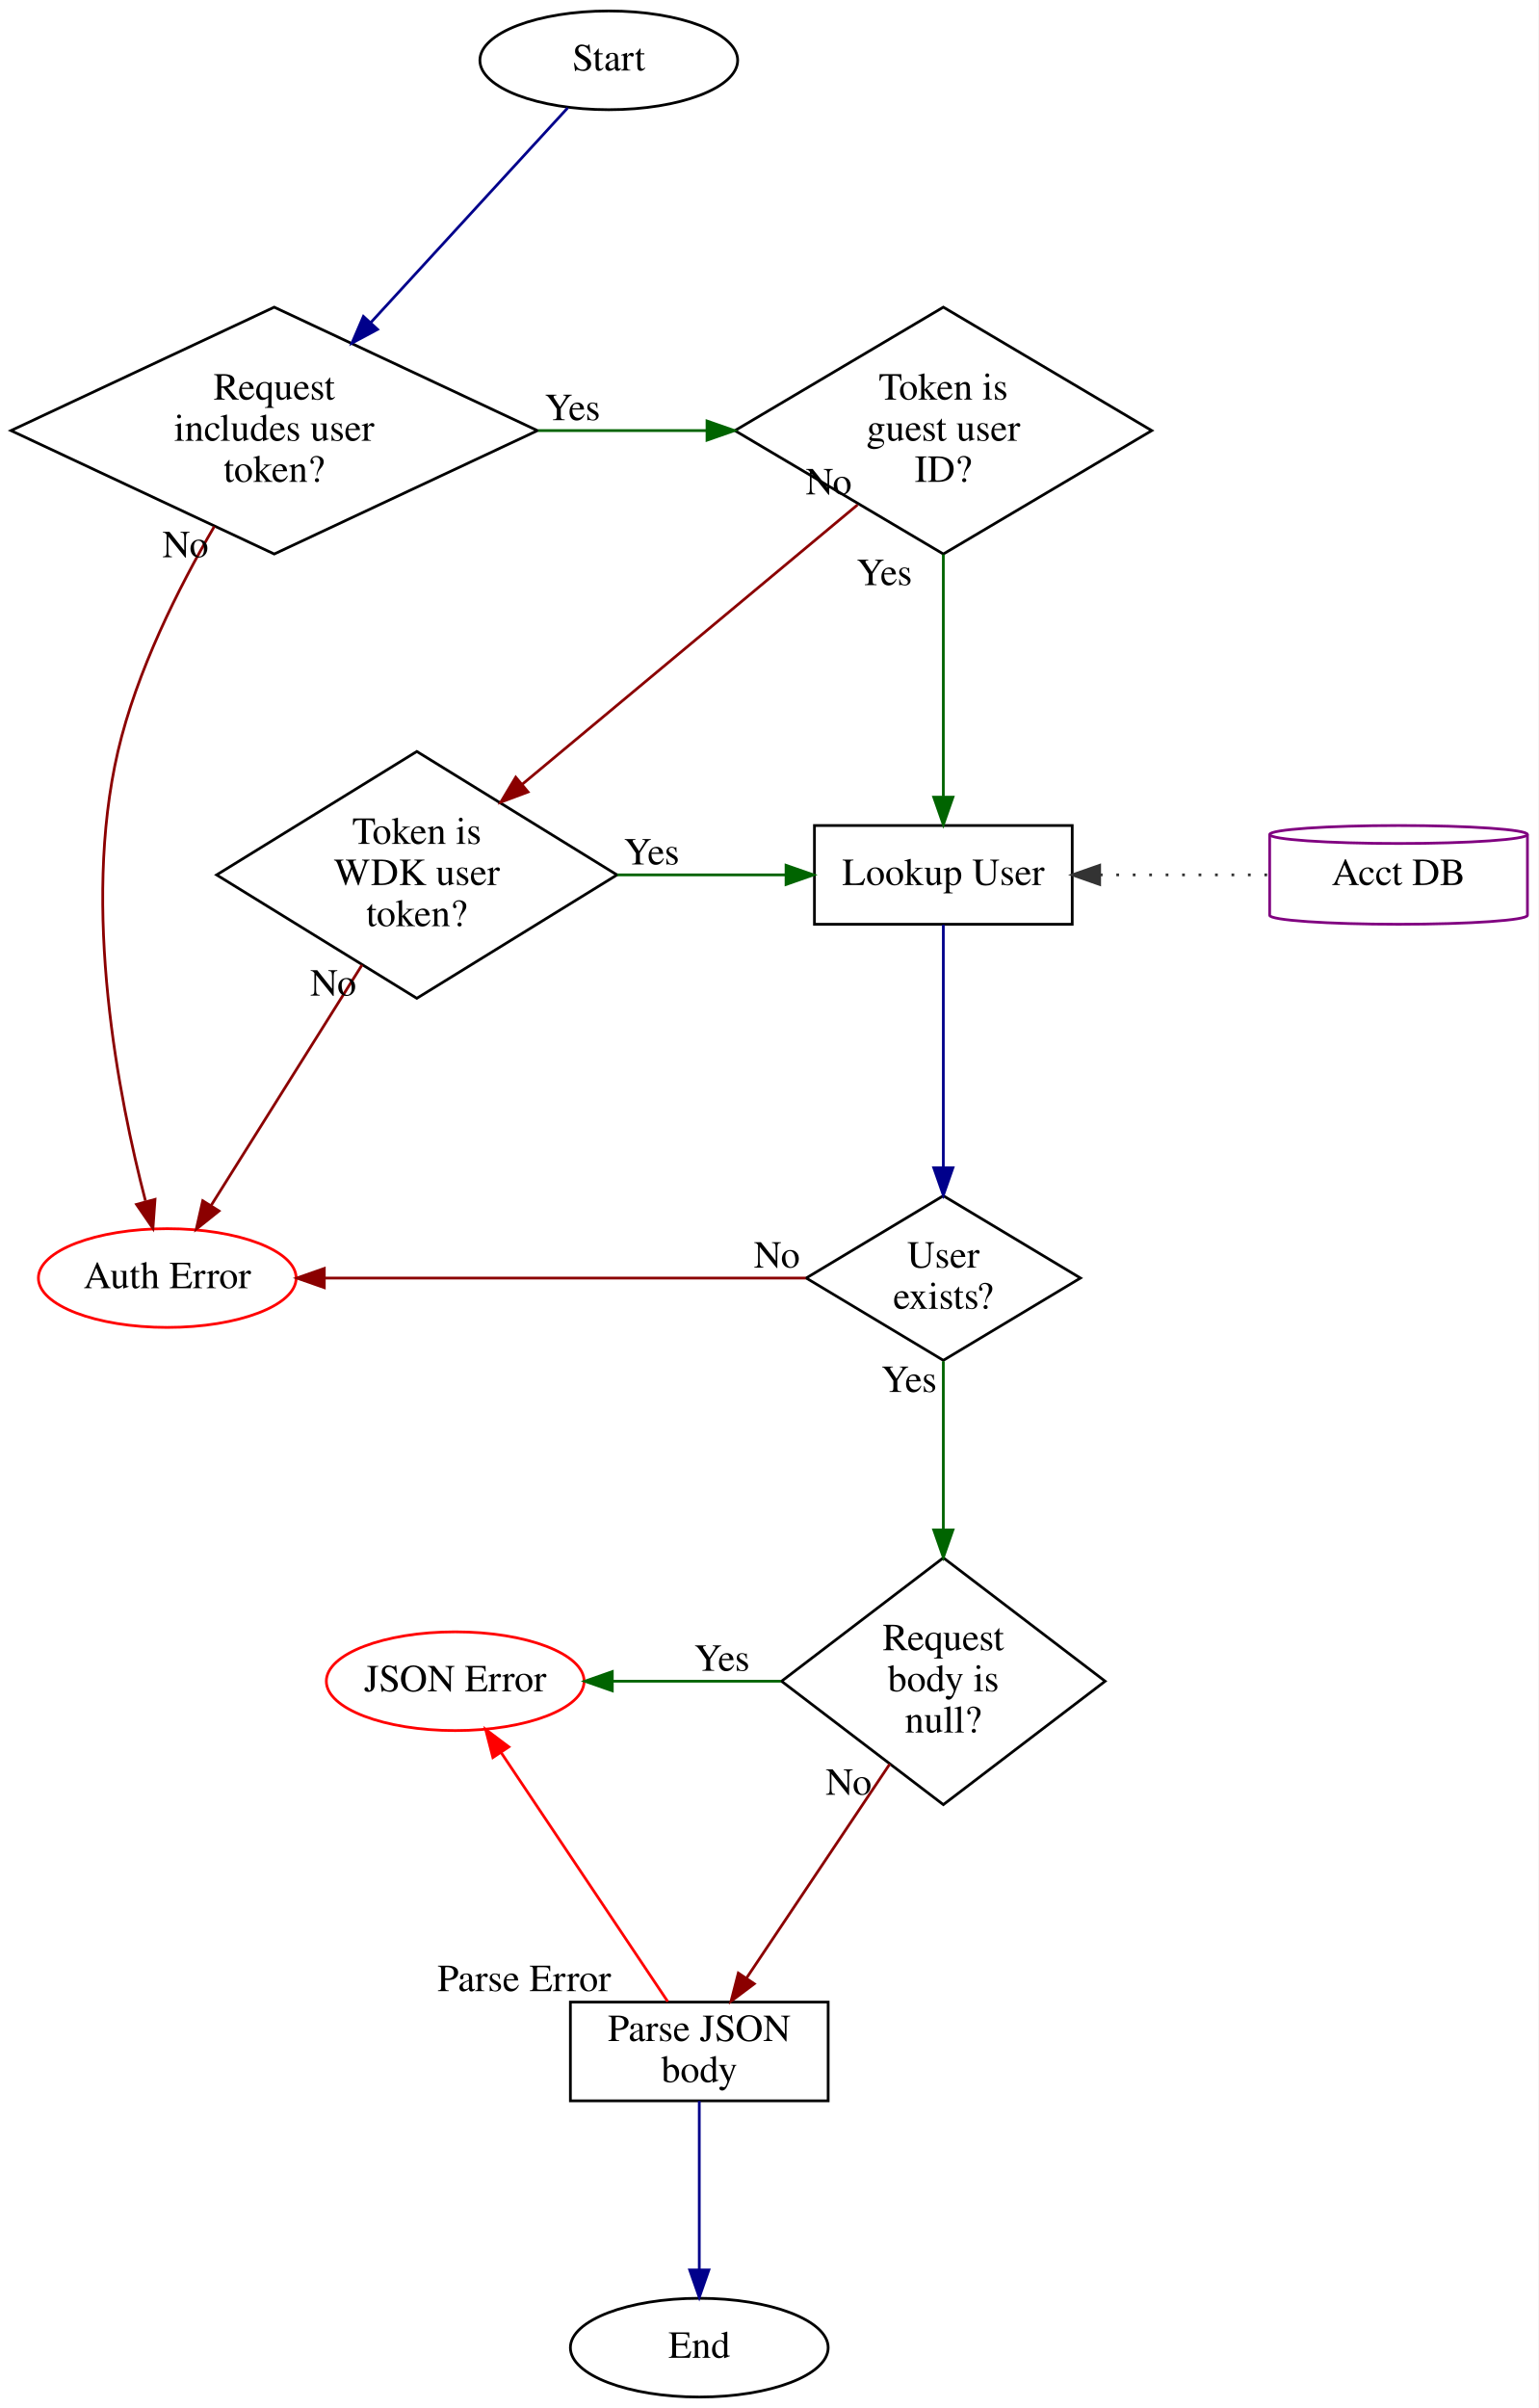
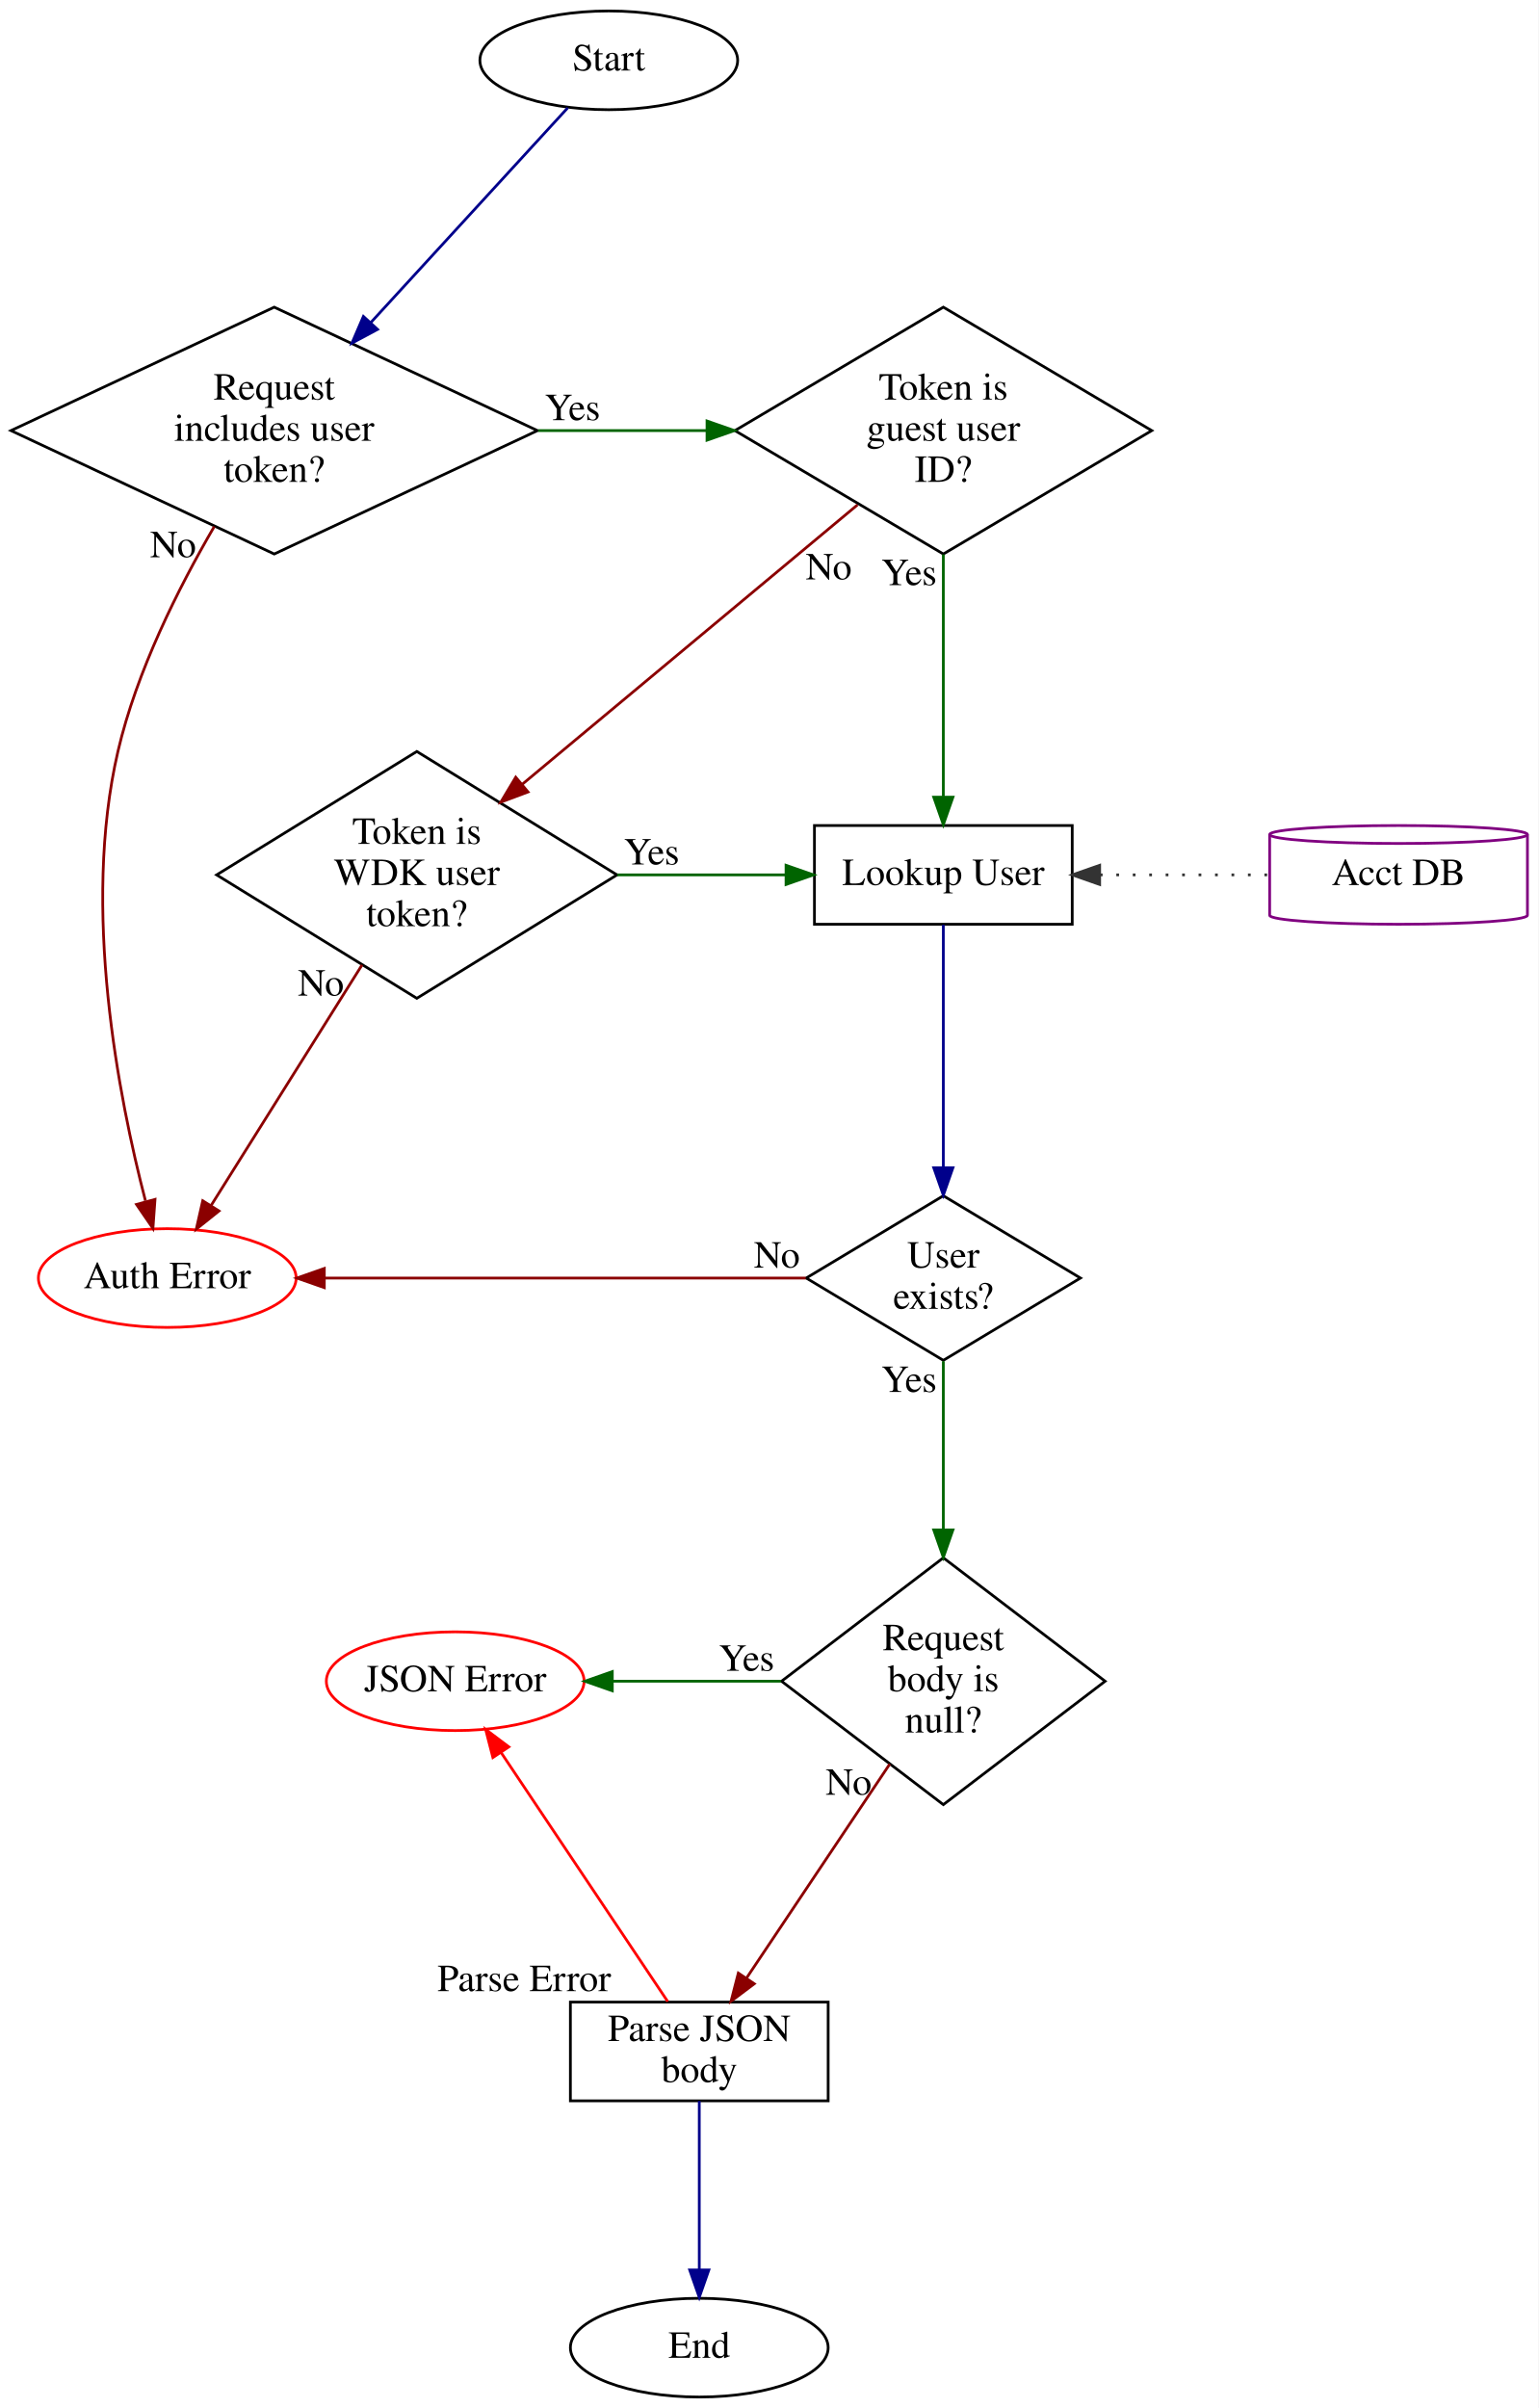
<svg xmlns="http://www.w3.org/2000/svg" width="561pt" height="878pt" viewBox="0.00 0.00 561.00 878.00">
  <g id="graph0" class="graph" transform="scale(1 1) rotate(0) translate(4 874)">
    <polygon fill="white" stroke="transparent" points="-4,4 -4,-874 557,-874 557,4 -4,4" />
    <g id="node1" class="node">
      <ellipse fill="none" stroke="black" cx="218" cy="-852" rx="47" ry="18" />
      <text text-anchor="middle" x="218" y="-848.3" font-family="Times,serif" font-size="14.00">Start</text>
    </g>
    <g id="node5" class="node">
      <polygon fill="none" stroke="black" points="96,-762 0,-717 96,-672 192,-717 96,-762" />
      <text text-anchor="middle" x="96" y="-728.3" font-family="Times,serif" font-size="14.00">Request</text>
      <text text-anchor="middle" x="96" y="-713.3" font-family="Times,serif" font-size="14.00">includes user</text>
      <text text-anchor="middle" x="96" y="-698.3" font-family="Times,serif" font-size="14.00">token?</text>
    </g>
    <g id="edge1" class="edge">
      <path fill="none" stroke="darkblue" d="M203.04,-834.69C185.26,-815.31 155.01,-782.33 131.19,-756.36" />
      <polygon fill="darkblue" stroke="darkblue" points="133.68,-753.9 124.34,-748.9 128.52,-758.63 133.68,-753.9" />
    </g>
    <g id="node6" class="node">
      <polygon fill="none" stroke="black" points="340,-762 264,-717 340,-672 416,-717 340,-762" />
      <text text-anchor="middle" x="340" y="-728.3" font-family="Times,serif" font-size="14.00">Token is</text>
      <text text-anchor="middle" x="340" y="-713.3" font-family="Times,serif" font-size="14.00">guest user</text>
      <text text-anchor="middle" x="340" y="-698.3" font-family="Times,serif" font-size="14.00">ID?</text>
    </g>
    <g id="node2" class="node">
      <ellipse fill="none" stroke="black" cx="251" cy="-18" rx="47" ry="18" />
      <text text-anchor="middle" x="251" y="-14.3" font-family="Times,serif" font-size="14.00">End</text>
    </g>
    <g id="node3" class="node">
      <ellipse fill="none" stroke="red" cx="57" cy="-408" rx="47" ry="18" />
      <text text-anchor="middle" x="57" y="-404.3" font-family="Times,serif" font-size="14.00">Auth Error</text>
    </g>
    <g id="node8" class="node">
      <polygon fill="none" stroke="black" points="340,-438 290,-408 340,-378 390,-408 340,-438" />
      <text text-anchor="middle" x="340" y="-411.8" font-family="Times,serif" font-size="14.00">User</text>
      <text text-anchor="middle" x="340" y="-396.8" font-family="Times,serif" font-size="14.00">exists?</text>
    </g>
    <g id="edge11" class="edge">
      <path fill="none" stroke="darkred" d="M114.41,-408C172.88,-408 231.34,-408 289.81,-408" />
      <polygon fill="darkred" stroke="darkred" points="114.26,-404.5 104.26,-408 114.26,-411.5 114.26,-404.5" />
      <text text-anchor="middle" x="279.31" y="-411.8" font-family="Times,serif" font-size="14.00">No</text>
    </g>
    <g id="node4" class="node">
      <ellipse fill="none" stroke="red" cx="162" cy="-261" rx="47" ry="18" />
      <text text-anchor="middle" x="162" y="-257.3" font-family="Times,serif" font-size="14.00">JSON Error</text>
    </g>
    <g id="node9" class="node">
      <polygon fill="none" stroke="black" points="340,-306 281,-261 340,-216 399,-261 340,-306" />
      <text text-anchor="middle" x="340" y="-272.3" font-family="Times,serif" font-size="14.00">Request</text>
      <text text-anchor="middle" x="340" y="-257.3" font-family="Times,serif" font-size="14.00">body is</text>
      <text text-anchor="middle" x="340" y="-242.3" font-family="Times,serif" font-size="14.00">null?</text>
    </g>
    <g id="edge12" class="edge">
      <path fill="none" stroke="darkgreen" d="M219.33,-261C239.81,-261 260.29,-261 280.77,-261" />
      <polygon fill="darkgreen" stroke="darkgreen" points="219.28,-257.5 209.28,-261 219.28,-264.5 219.28,-257.5" />
-       <text text-anchor="middle" x="259.27" y="-264.8" font-family="Times,serif" font-size="14.00">    Yes</text>
+       <text text-anchor="middle" x="268.27" y="-264.8" font-family="Times,serif" font-size="14.00">Yes</text>
    </g>
    <g id="edge3" class="edge">
      <path fill="none" stroke="darkred" d="M74.14,-682.03C61.11,-659.7 45.81,-629.29 39,-600 25.69,-542.72 39.3,-473.59 49.03,-436.21" />
      <polygon fill="darkred" stroke="darkred" points="52.53,-436.68 51.77,-426.11 45.78,-434.84 52.53,-436.68" />
-       <text text-anchor="middle" x="63.64" y="-670.83" font-family="Times,serif" font-size="14.00">No</text>
+       <text text-anchor="middle" x="59.14" y="-670.83" font-family="Times,serif" font-size="14.00">No  </text>
    </g>
    <g id="edge2" class="edge">
      <path fill="none" stroke="darkgreen" d="M192.27,-717C212.76,-717 233.26,-717 253.76,-717" />
      <polygon fill="darkgreen" stroke="darkgreen" points="253.82,-720.5 263.82,-717 253.82,-713.5 253.82,-720.5" />
      <text text-anchor="middle" x="204.77" y="-720.8" font-family="Times,serif" font-size="14.00">Yes</text>
    </g>
    <g id="node7" class="node">
      <polygon fill="none" stroke="black" points="148,-600 75,-555 148,-510 221,-555 148,-600" />
      <text text-anchor="middle" x="148" y="-566.3" font-family="Times,serif" font-size="14.00">Token is</text>
      <text text-anchor="middle" x="148" y="-551.3" font-family="Times,serif" font-size="14.00">WDK user</text>
      <text text-anchor="middle" x="148" y="-536.3" font-family="Times,serif" font-size="14.00">token?</text>
    </g>
    <g id="edge5" class="edge">
      <path fill="none" stroke="darkred" d="M308.72,-689.94C275.33,-662.11 222.39,-617.99 186.47,-588.06" />
      <polygon fill="darkred" stroke="darkred" points="188.55,-585.24 178.63,-581.52 184.07,-590.61 188.55,-585.24" />
-       <text text-anchor="middle" x="298.22" y="-693.74" font-family="Times,serif" font-size="14.00">No</text>
+       <text text-anchor="middle" x="298.22" y="-662.74" font-family="Times,serif" font-size="14.00">No</text>
    </g>
    <g id="node10" class="node">
      <path fill="none" stroke="purple" d="M553,-569.73C553,-571.53 531.93,-573 506,-573 480.07,-573 459,-571.53 459,-569.73 459,-569.73 459,-540.27 459,-540.27 459,-538.47 480.07,-537 506,-537 531.93,-537 553,-538.47 553,-540.27 553,-540.27 553,-569.73 553,-569.73" />
      <path fill="none" stroke="purple" d="M553,-569.73C553,-567.92 531.93,-566.45 506,-566.45 480.07,-566.45 459,-567.92 459,-569.73" />
      <text text-anchor="middle" x="506" y="-551.3" font-family="Times,serif" font-size="14.00">Acct DB</text>
    </g>
    <g id="node11" class="node">
      <polygon fill="none" stroke="black" points="387,-573 293,-573 293,-537 387,-537 387,-573" />
      <text text-anchor="middle" x="340" y="-551.3" font-family="Times,serif" font-size="14.00">Lookup User</text>
    </g>
    <g id="edge4" class="edge">
      <path fill="none" stroke="darkgreen" d="M340,-671.86C340,-643.62 340,-607.87 340,-583.61" />
      <polygon fill="darkgreen" stroke="darkgreen" points="343.5,-583.33 340,-573.33 336.5,-583.33 343.5,-583.33" />
-       <text text-anchor="middle" x="318.5" y="-660.66" font-family="Times,serif" font-size="14.00">    Yes</text>
+       <text text-anchor="middle" x="327.5" y="-660.66" font-family="Times,serif" font-size="14.00">Yes</text>
    </g>
    <g id="edge7" class="edge">
      <path fill="none" stroke="darkred" d="M128.03,-522.18C111.51,-495.86 88.36,-458.97 73.04,-434.55" />
      <polygon fill="darkred" stroke="darkred" points="75.86,-432.46 67.58,-425.85 69.93,-436.18 75.86,-432.46" />
-       <text text-anchor="middle" x="117.53" y="-510.98" font-family="Times,serif" font-size="14.00">No</text>
+       <text text-anchor="middle" x="113.03" y="-510.98" font-family="Times,serif" font-size="14.00">No  </text>
    </g>
    <g id="edge6" class="edge">
      <path fill="none" stroke="darkgreen" d="M221.12,-555C241.61,-555 262.09,-555 282.58,-555" />
      <polygon fill="darkgreen" stroke="darkgreen" points="282.64,-558.5 292.64,-555 282.64,-551.5 282.64,-558.5" />
      <text text-anchor="middle" x="233.62" y="-558.8" font-family="Times,serif" font-size="14.00">Yes</text>
    </g>
    <g id="edge10" class="edge">
      <path fill="none" stroke="darkgreen" d="M340,-377.66C340,-360.02 340,-337.03 340,-316.19" />
      <polygon fill="darkgreen" stroke="darkgreen" points="343.5,-316.17 340,-306.17 336.5,-316.17 343.5,-316.17" />
      <text text-anchor="middle" x="327.5" y="-366.46" font-family="Times,serif" font-size="14.00">Yes</text>
    </g>
    <g id="node12" class="node">
      <polygon fill="none" stroke="black" points="298,-144 204,-144 204,-108 298,-108 298,-144" />
      <text text-anchor="middle" x="251" y="-129.8" font-family="Times,serif" font-size="14.00">Parse JSON</text>
      <text text-anchor="middle" x="251" y="-114.8" font-family="Times,serif" font-size="14.00">body</text>
    </g>
    <g id="edge13" class="edge">
      <path fill="none" stroke="darkred" d="M320.47,-230.81C304.84,-207.46 283.13,-175.02 268.16,-152.65" />
      <polygon fill="darkred" stroke="darkred" points="271.06,-150.68 262.59,-144.32 265.24,-154.58 271.06,-150.68" />
      <text text-anchor="middle" x="305.47" y="-219.61" font-family="Times,serif" font-size="14.00">No  </text>
    </g>
    <g id="edge9" class="edge">
      <path fill="none" stroke="darkblue" d="M340,-536.8C340,-515.15 340,-477.31 340,-448.4" />
      <polygon fill="darkblue" stroke="darkblue" points="343.5,-448.21 340,-438.21 336.5,-448.21 343.5,-448.21" />
    </g>
    <g id="edge8" class="edge">
      <path fill="none" stroke="#333333" stroke-dasharray="1,5" d="M397.08,-555C417.58,-555 438.09,-555 458.59,-555" />
      <polygon fill="#333333" stroke="#333333" points="397.01,-551.5 387.01,-555 397.01,-558.5 397.01,-551.5" />
    </g>
    <g id="edge15" class="edge">
      <path fill="none" stroke="darkblue" d="M251,-107.97C251,-91.38 251,-65.88 251,-46.43" />
      <polygon fill="darkblue" stroke="darkblue" points="254.5,-46.34 251,-36.34 247.5,-46.34 254.5,-46.34" />
    </g>
    <g id="edge14" class="edge">
      <path fill="none" stroke="red" d="M239.49,-144.21C224.02,-167.31 196.44,-208.53 178.7,-235.04" />
      <polygon fill="red" stroke="red" points="175.74,-233.17 173.09,-243.42 181.56,-237.06 175.74,-233.17" />
      <text text-anchor="start" x="155.49" y="-148.01" font-family="Times,serif" font-size="14.00">Parse Error</text>
    </g>
  </g>
</svg>
